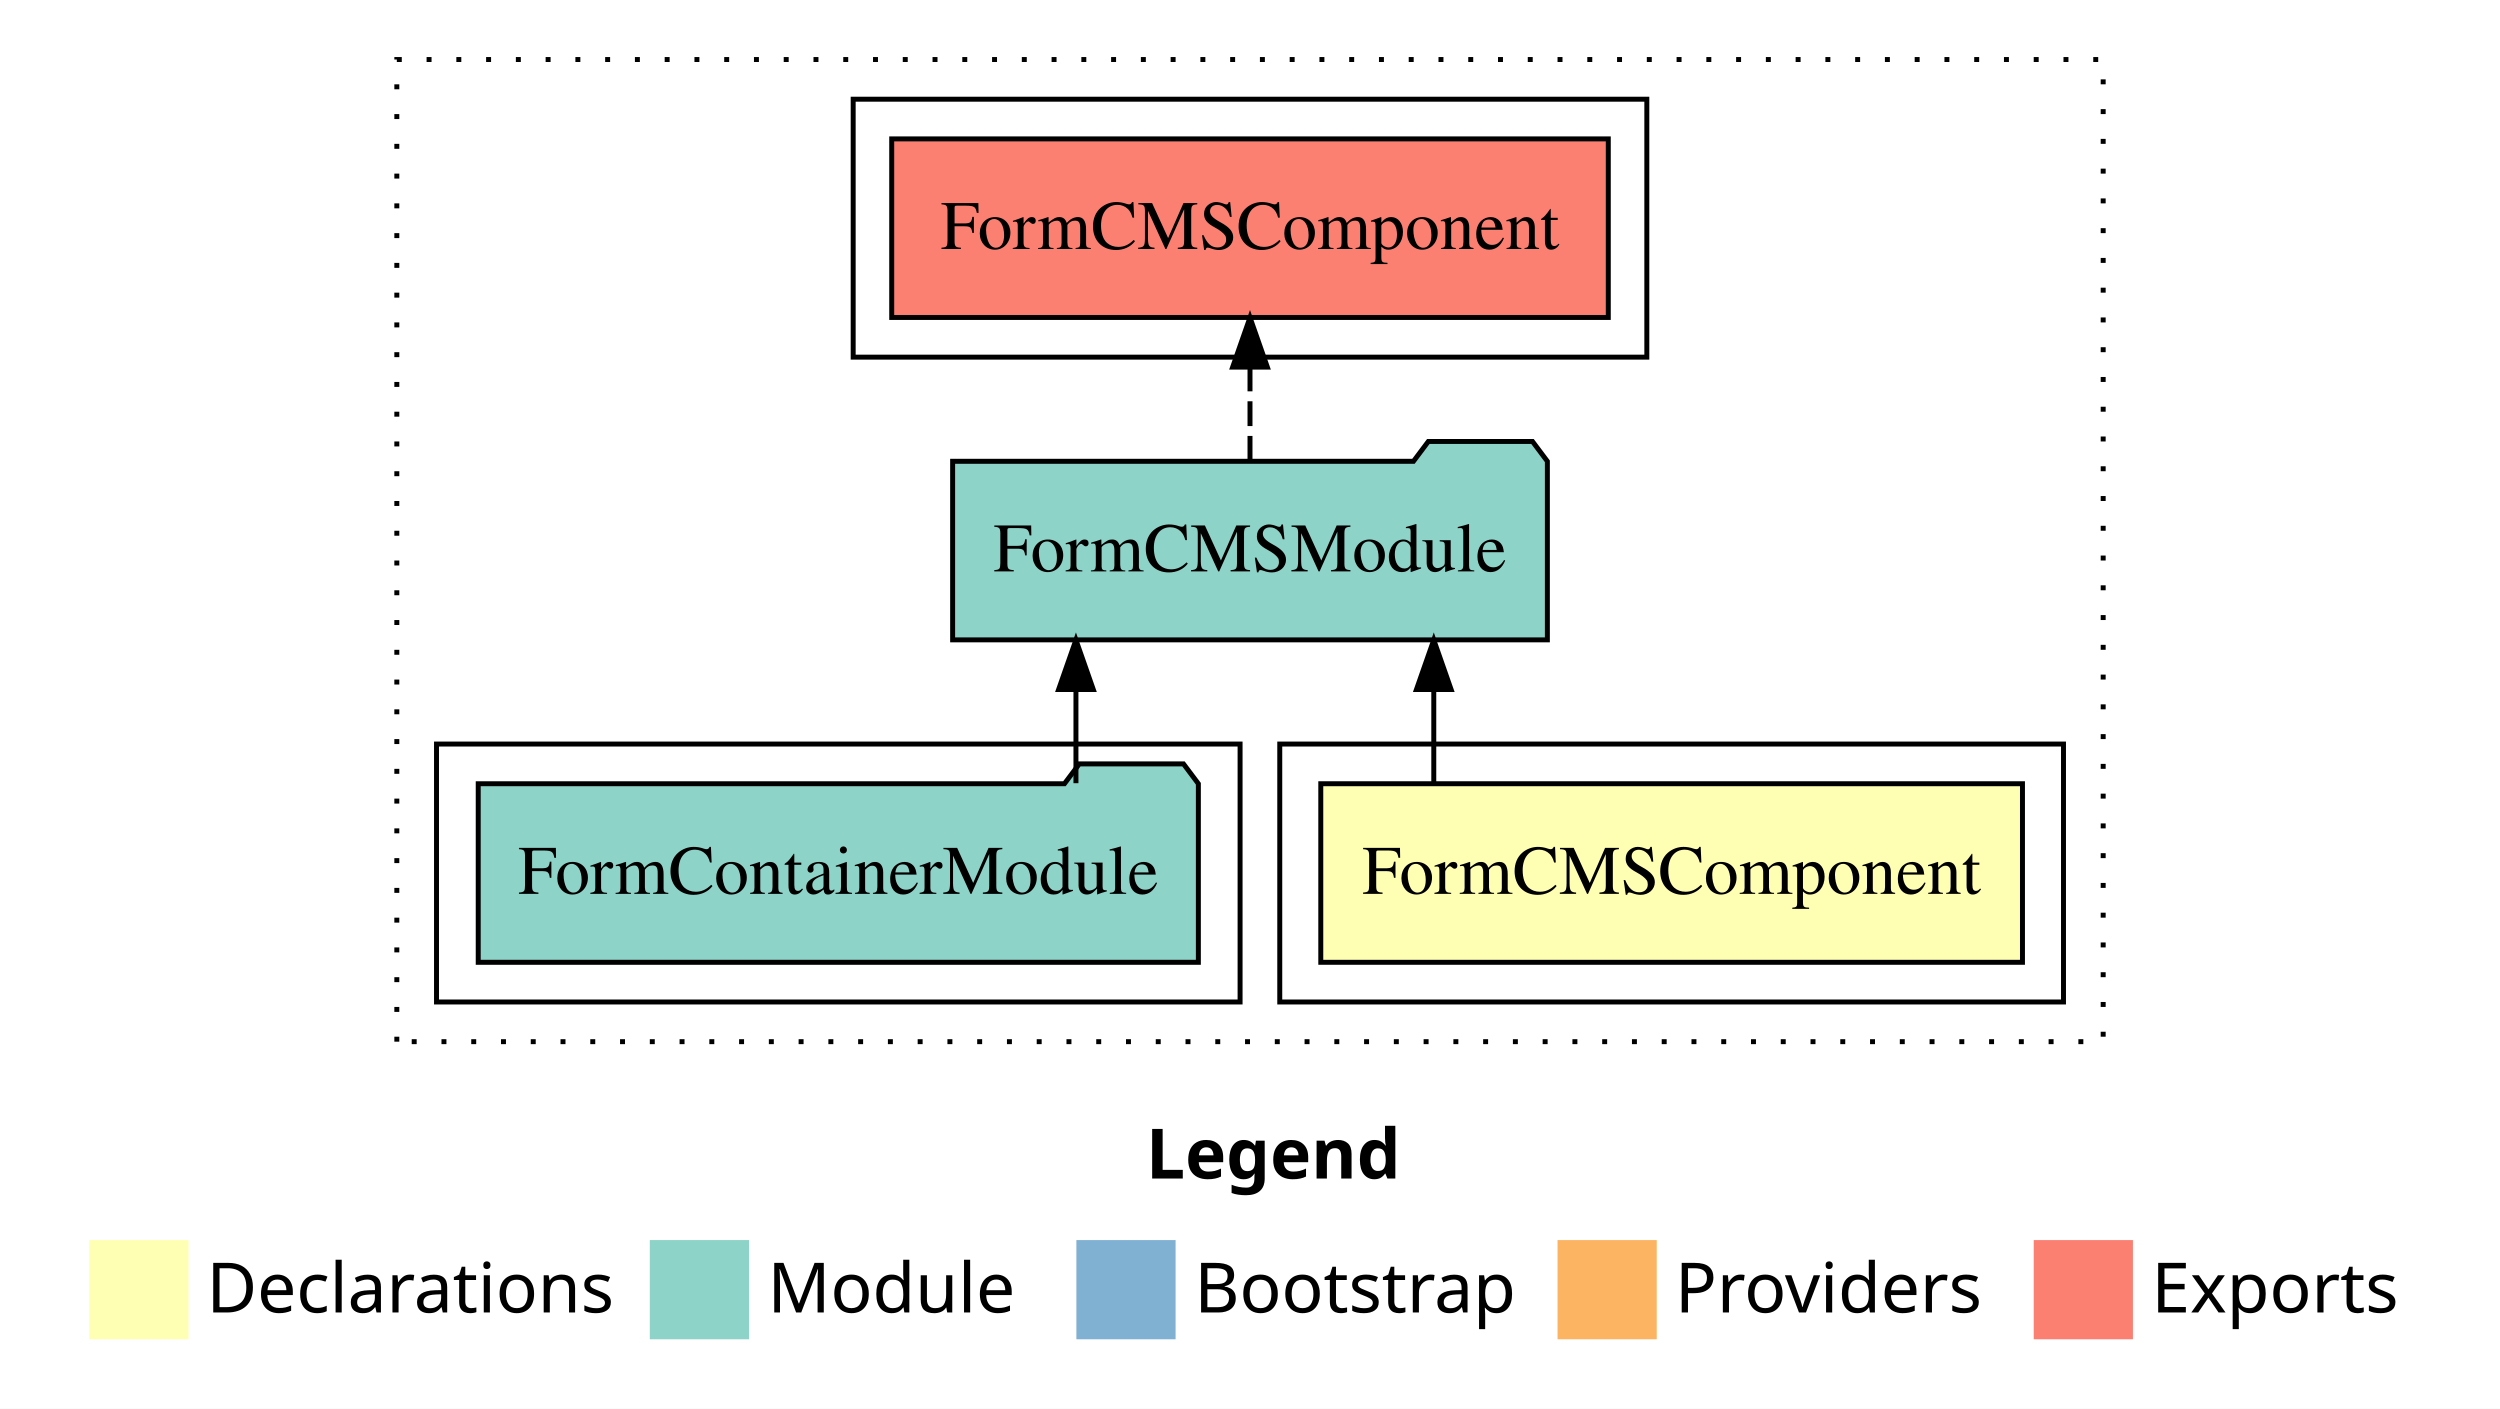
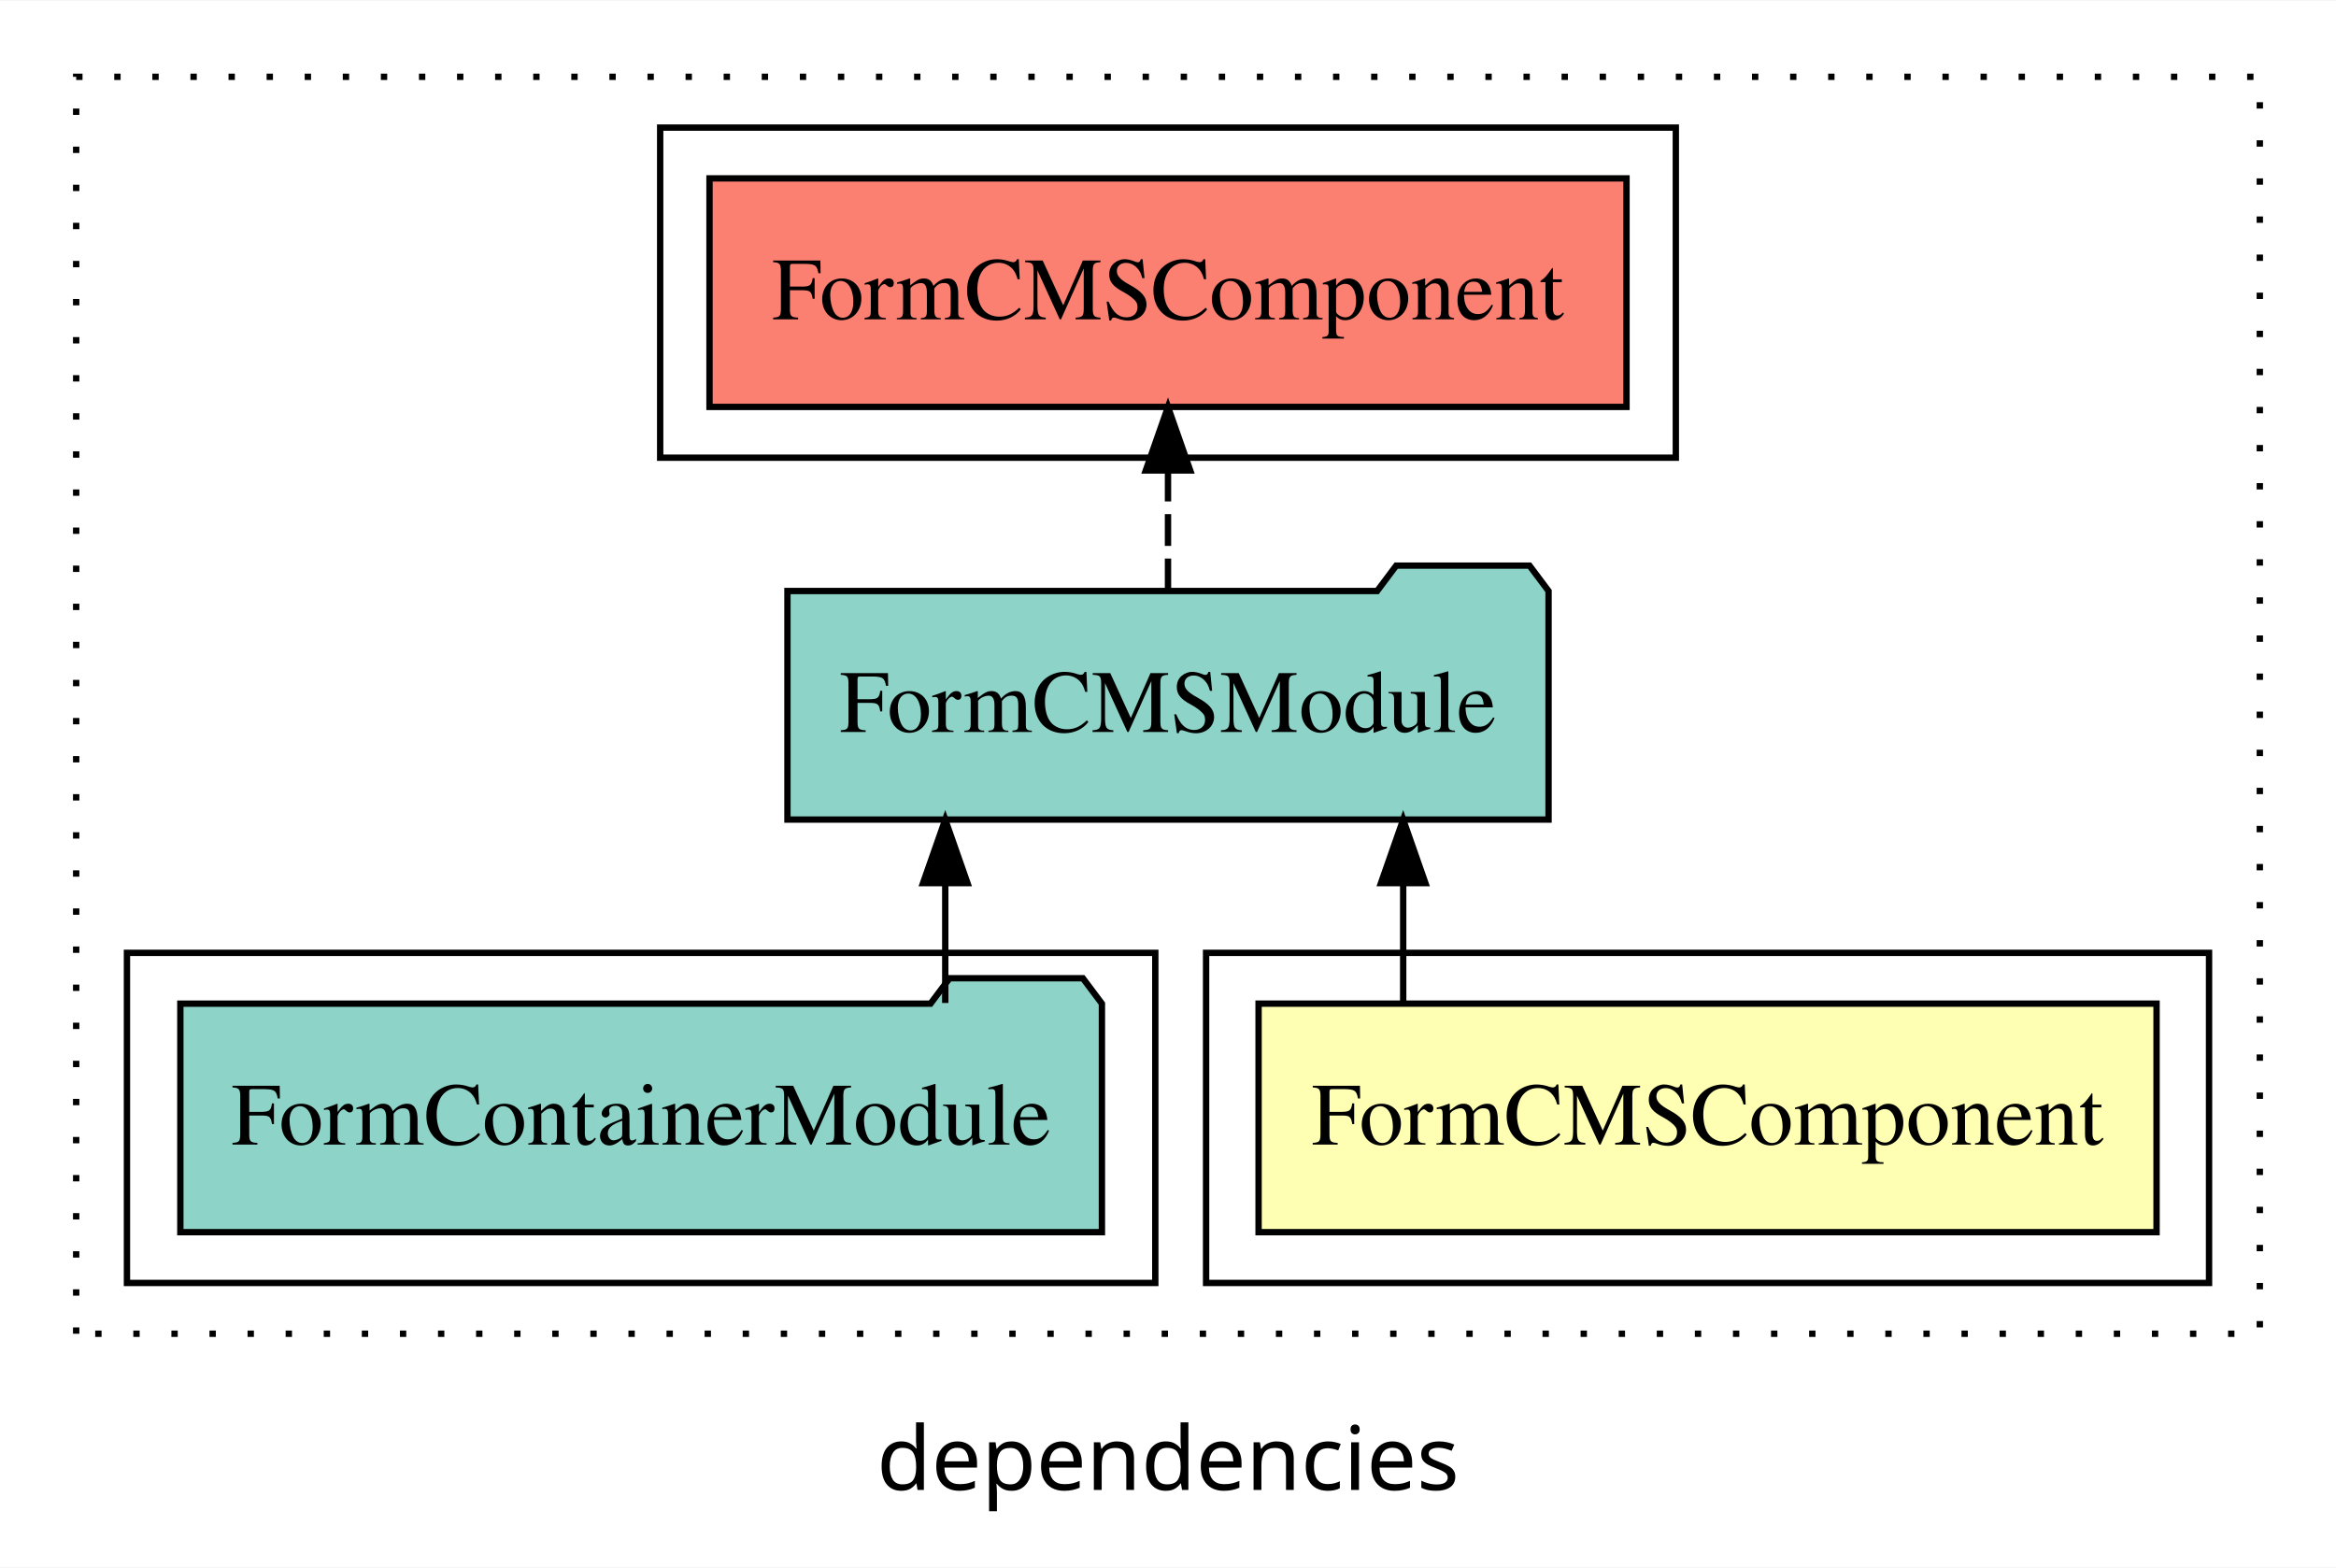
- <svg xmlns="http://www.w3.org/2000/svg" width="504pt" height="284pt" viewBox="0.00 0.00 504.00 284.00">
-   <g id="graph0" class="graph" transform="scale(1 1) rotate(0) translate(4 280)">
-     <polygon fill="white" stroke="transparent" points="-4,4 -4,-280 500,-280 500,4 -4,4" />
-     <text text-anchor="start" x="227.01" y="-42.4" font-family="sans-serif" font-weight="bold" font-size="14.00">Legend</text>
-     <polygon fill="#ffffb3" stroke="transparent" points="14,-10 14,-30 34,-30 34,-10 14,-10" />
-     <text text-anchor="start" x="37.63" y="-15.4" font-family="sans-serif" font-size="14.00">  Declarations</text>
-     <polygon fill="#8dd3c7" stroke="transparent" points="127,-10 127,-30 147,-30 147,-10 127,-10" />
-     <text text-anchor="start" x="150.73" y="-15.4" font-family="sans-serif" font-size="14.00">  Module</text>
-     <polygon fill="#80b1d3" stroke="transparent" points="213,-10 213,-30 233,-30 233,-10 213,-10" />
-     <text text-anchor="start" x="236.78" y="-15.4" font-family="sans-serif" font-size="14.00">  Bootstrap</text>
-     <polygon fill="#fdb462" stroke="transparent" points="310,-10 310,-30 330,-30 330,-10 310,-10" />
-     <text text-anchor="start" x="333.67" y="-15.4" font-family="sans-serif" font-size="14.00">  Providers</text>
-     <polygon fill="#fb8072" stroke="transparent" points="406,-10 406,-30 426,-30 426,-10 406,-10" />
-     <text text-anchor="start" x="429.73" y="-15.4" font-family="sans-serif" font-size="14.00">  Exports</text>
+ <svg xmlns="http://www.w3.org/2000/svg" width="368pt" height="247pt" viewBox="0.00 0.00 368.00 246.80">
+   <g id="graph0" class="graph" transform="scale(1 1) rotate(0) translate(4 242.8)">
+     <polygon fill="white" stroke="transparent" points="-4,4 -4,-242.8 364,-242.8 364,4 -4,4" />
+     <text text-anchor="middle" x="180" y="-8.2" font-family="sans-serif" font-size="14.00">dependencies</text>
    <g id="clust1" class="cluster">
-       <polygon fill="none" stroke="black" stroke-dasharray="1,5" points="76,-70 76,-268 420,-268 420,-70 76,-70" />
+       <polygon fill="none" stroke="black" stroke-dasharray="1,5" points="8,-32.8 8,-230.8 352,-230.8 352,-32.8 8,-32.8" />
+     </g>
+     <g id="clust5" class="cluster">
+       <polygon fill="none" stroke="black" points="100,-170.8 100,-222.8 260,-222.8 260,-170.8 100,-170.8" />
    </g>
    <g id="clust2" class="cluster">
-       <polygon fill="none" stroke="black" points="254,-78 254,-130 412,-130 412,-78 254,-78" />
-     </g>
-     <g id="clust5" class="cluster">
-       <polygon fill="none" stroke="black" points="168,-208 168,-260 328,-260 328,-208 168,-208" />
+       <polygon fill="none" stroke="black" points="186,-40.8 186,-92.8 344,-92.8 344,-40.8 186,-40.8" />
    </g>
    <g id="clust4" class="cluster">
-       <polygon fill="none" stroke="black" points="84,-78 84,-130 246,-130 246,-78 84,-78" />
+       <polygon fill="none" stroke="black" points="16,-40.8 16,-92.8 178,-92.8 178,-40.8 16,-40.8" />
    </g>
    <g id="node1" class="node">
-       <polygon fill="#ffffb3" stroke="black" points="403.73,-122 262.27,-122 262.27,-86 403.73,-86 403.73,-122" />
-       <text text-anchor="middle" x="333" y="-99.8" font-family="Times,serif" font-size="14.00">FormCMSComponent</text>
+       <polygon fill="#ffffb3" stroke="black" points="335.73,-84.8 194.27,-84.8 194.27,-48.8 335.73,-48.8 335.73,-84.8" />
+       <text text-anchor="middle" x="265" y="-62.6" font-family="Times,serif" font-size="14.00">FormCMSComponent</text>
    </g>
    <g id="node2" class="node">
-       <polygon fill="#8dd3c7" stroke="black" points="307.95,-187 304.95,-191 283.95,-191 280.95,-187 188.05,-187 188.05,-151 307.95,-151 307.95,-187" />
-       <text text-anchor="middle" x="248" y="-164.8" font-family="Times,serif" font-size="14.00">FormCMSModule</text>
+       <polygon fill="#8dd3c7" stroke="black" points="239.95,-149.8 236.95,-153.8 215.95,-153.8 212.95,-149.8 120.05,-149.8 120.05,-113.8 239.95,-113.8 239.95,-149.8" />
+       <text text-anchor="middle" x="180" y="-127.6" font-family="Times,serif" font-size="14.00">FormCMSModule</text>
    </g>
    <g id="edge1" class="edge">
-       <path fill="none" stroke="black" d="M285.05,-122.11C285.05,-122.11 285.05,-140.99 285.05,-140.99" />
-       <polygon fill="black" stroke="black" points="281.55,-140.99 285.05,-150.99 288.55,-140.99 281.55,-140.99" />
+       <path fill="none" stroke="black" d="M217.05,-84.91C217.05,-84.91 217.05,-103.79 217.05,-103.79" />
+       <polygon fill="black" stroke="black" points="213.55,-103.79 217.05,-113.79 220.55,-103.79 213.55,-103.79" />
    </g>
    <g id="node4" class="node">
-       <polygon fill="#fb8072" stroke="black" points="320.23,-252 175.77,-252 175.77,-216 320.23,-216 320.23,-252" />
-       <text text-anchor="middle" x="248" y="-229.8" font-family="Times,serif" font-size="14.00">FormCMSComponent </text>
+       <polygon fill="#fb8072" stroke="black" points="252.23,-214.8 107.77,-214.8 107.77,-178.8 252.23,-178.8 252.23,-214.8" />
+       <text text-anchor="middle" x="180" y="-192.6" font-family="Times,serif" font-size="14.00">FormCMSComponent </text>
    </g>
    <g id="edge3" class="edge">
-       <path fill="none" stroke="black" stroke-dasharray="5,2" d="M248,-187.11C248,-187.11 248,-205.99 248,-205.99" />
-       <polygon fill="black" stroke="black" points="244.5,-205.99 248,-215.99 251.5,-205.99 244.5,-205.99" />
+       <path fill="none" stroke="black" stroke-dasharray="5,2" d="M180,-149.91C180,-149.91 180,-168.79 180,-168.79" />
+       <polygon fill="black" stroke="black" points="176.5,-168.79 180,-178.79 183.5,-168.79 176.5,-168.79" />
    </g>
    <g id="node3" class="node">
-       <polygon fill="#8dd3c7" stroke="black" points="237.59,-122 234.59,-126 213.59,-126 210.59,-122 92.41,-122 92.41,-86 237.59,-86 237.59,-122" />
-       <text text-anchor="middle" x="165" y="-99.8" font-family="Times,serif" font-size="14.00">FormContainerModule</text>
+       <polygon fill="#8dd3c7" stroke="black" points="169.59,-84.8 166.59,-88.8 145.59,-88.8 142.59,-84.8 24.41,-84.8 24.41,-48.8 169.59,-48.8 169.59,-84.8" />
+       <text text-anchor="middle" x="97" y="-62.6" font-family="Times,serif" font-size="14.00">FormContainerModule</text>
    </g>
    <g id="edge2" class="edge">
-       <path fill="none" stroke="black" d="M212.91,-122.11C212.91,-122.11 212.91,-140.99 212.91,-140.99" />
-       <polygon fill="black" stroke="black" points="209.41,-140.99 212.91,-150.99 216.41,-140.99 209.41,-140.99" />
+       <path fill="none" stroke="black" d="M144.91,-84.91C144.91,-84.91 144.91,-103.79 144.91,-103.79" />
+       <polygon fill="black" stroke="black" points="141.41,-103.79 144.91,-113.79 148.41,-103.79 141.41,-103.79" />
    </g>
  </g>
</svg>
